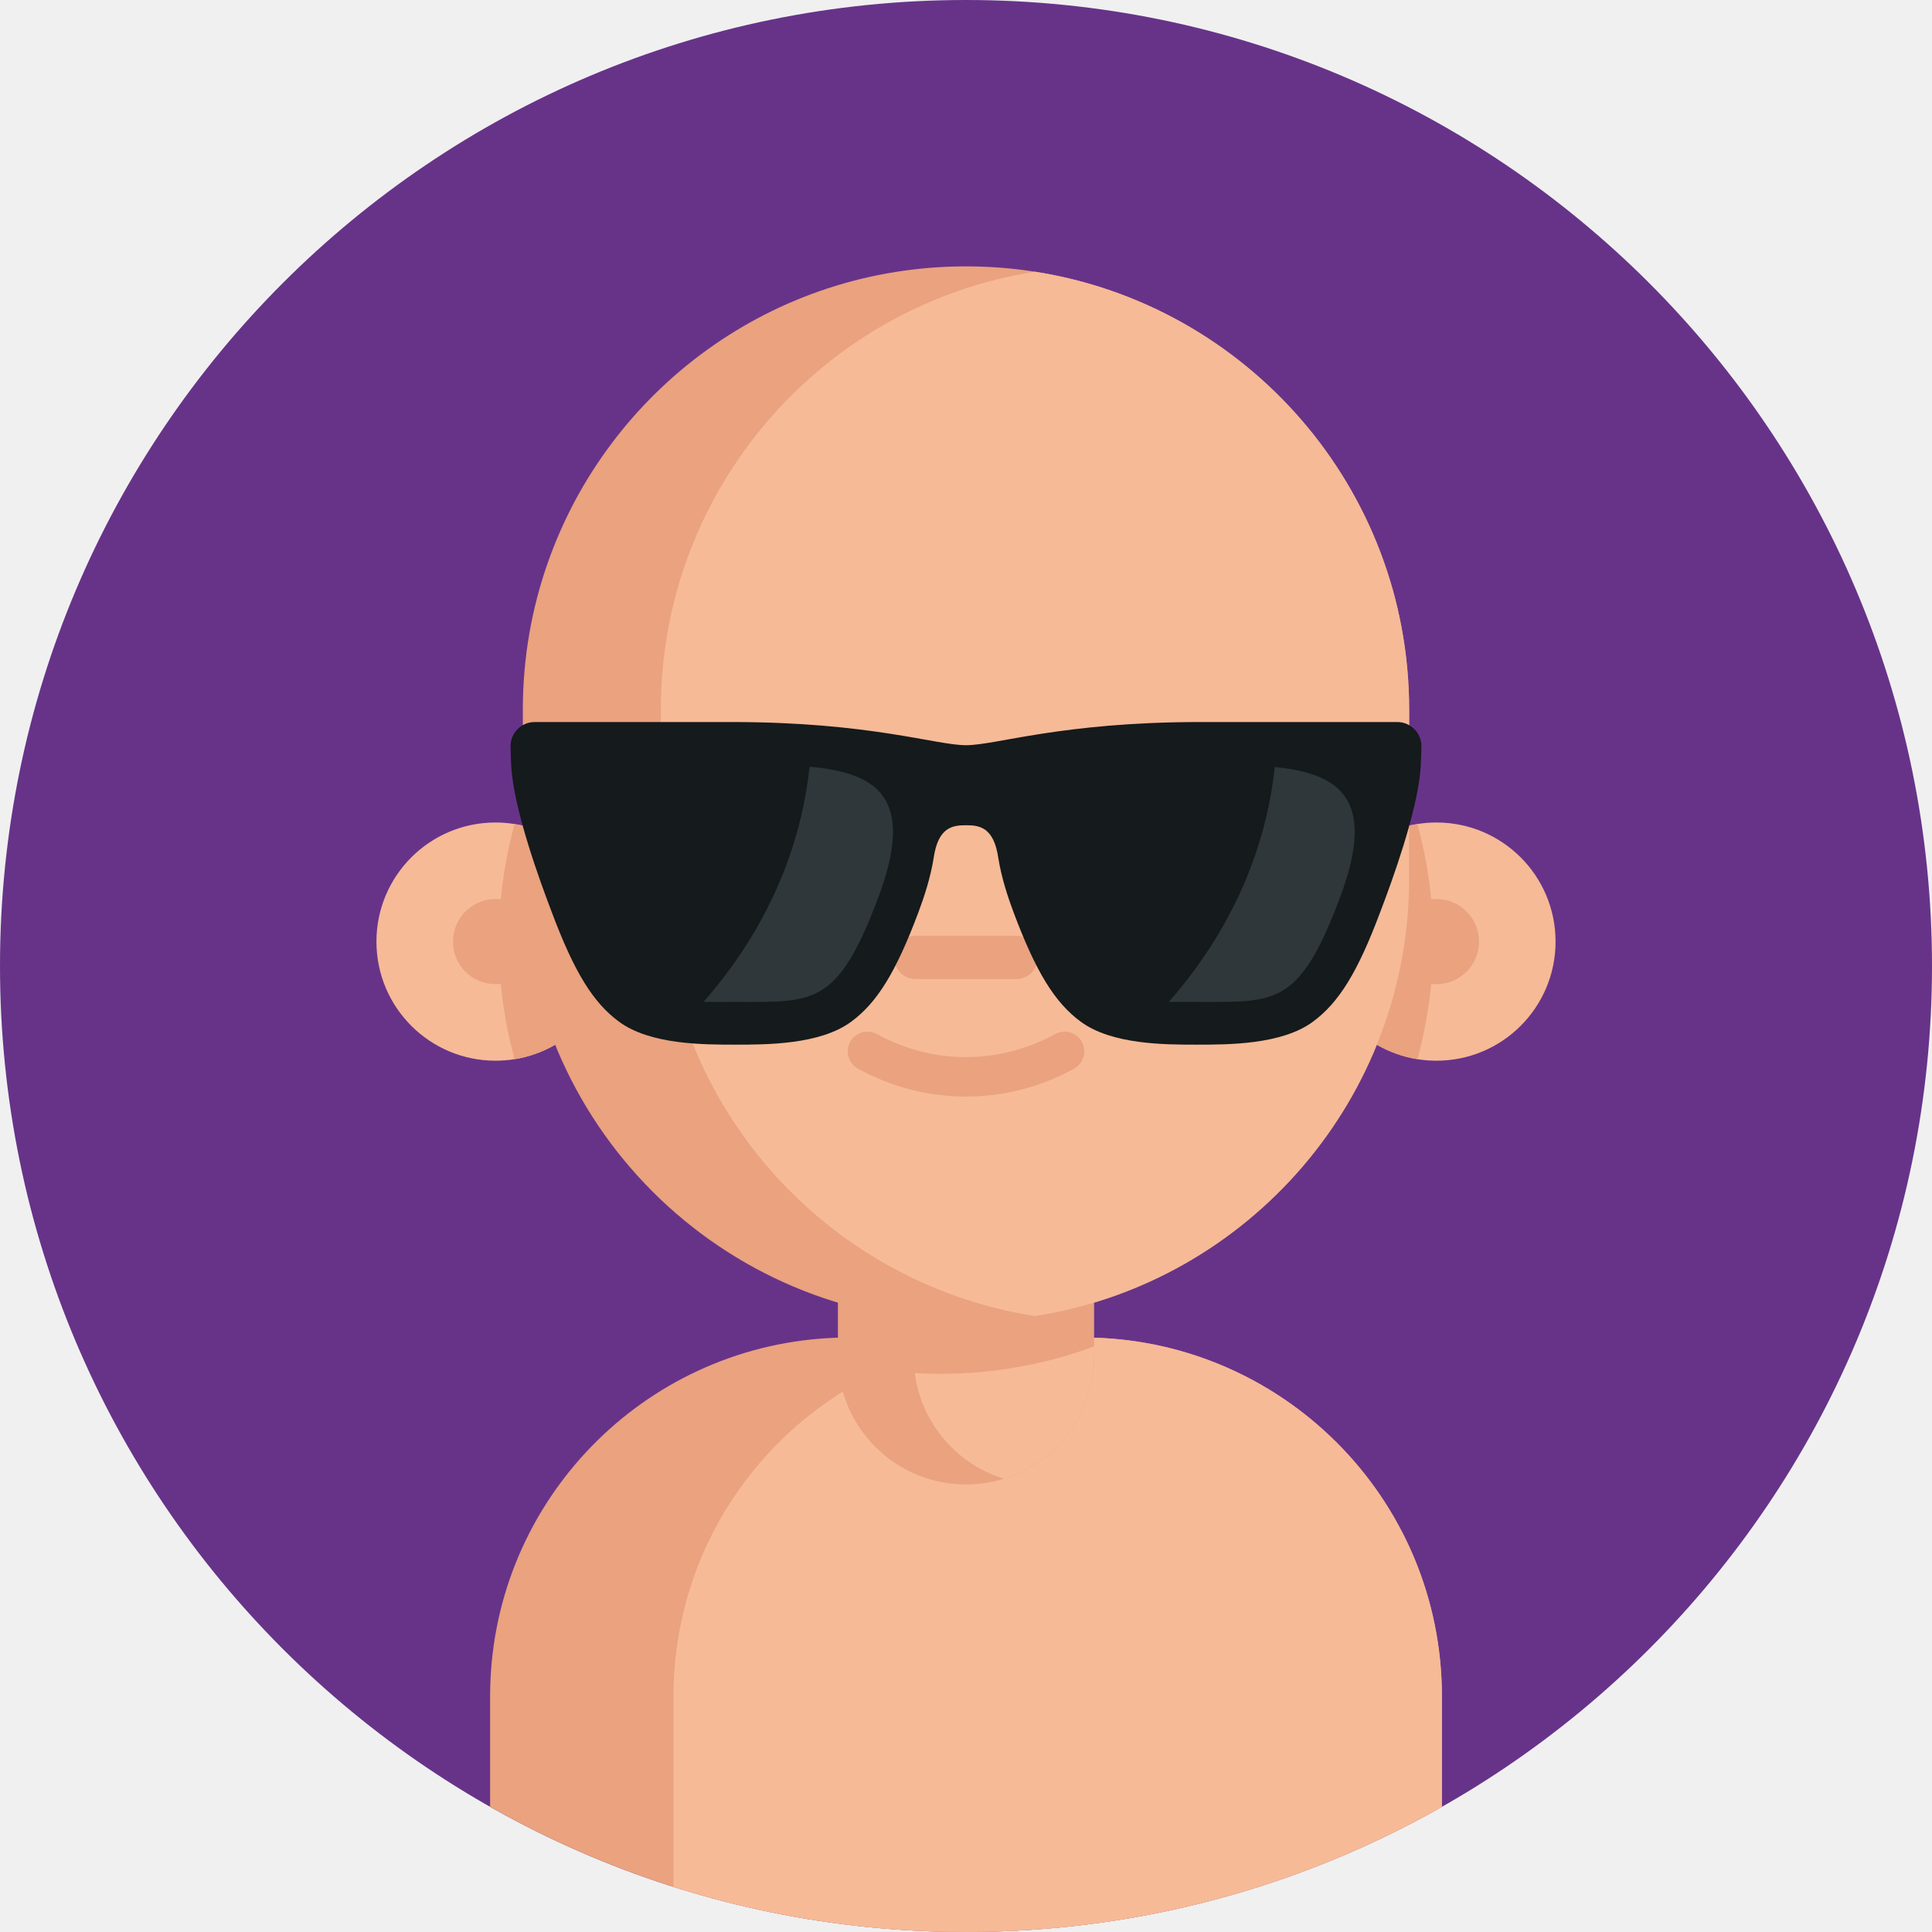
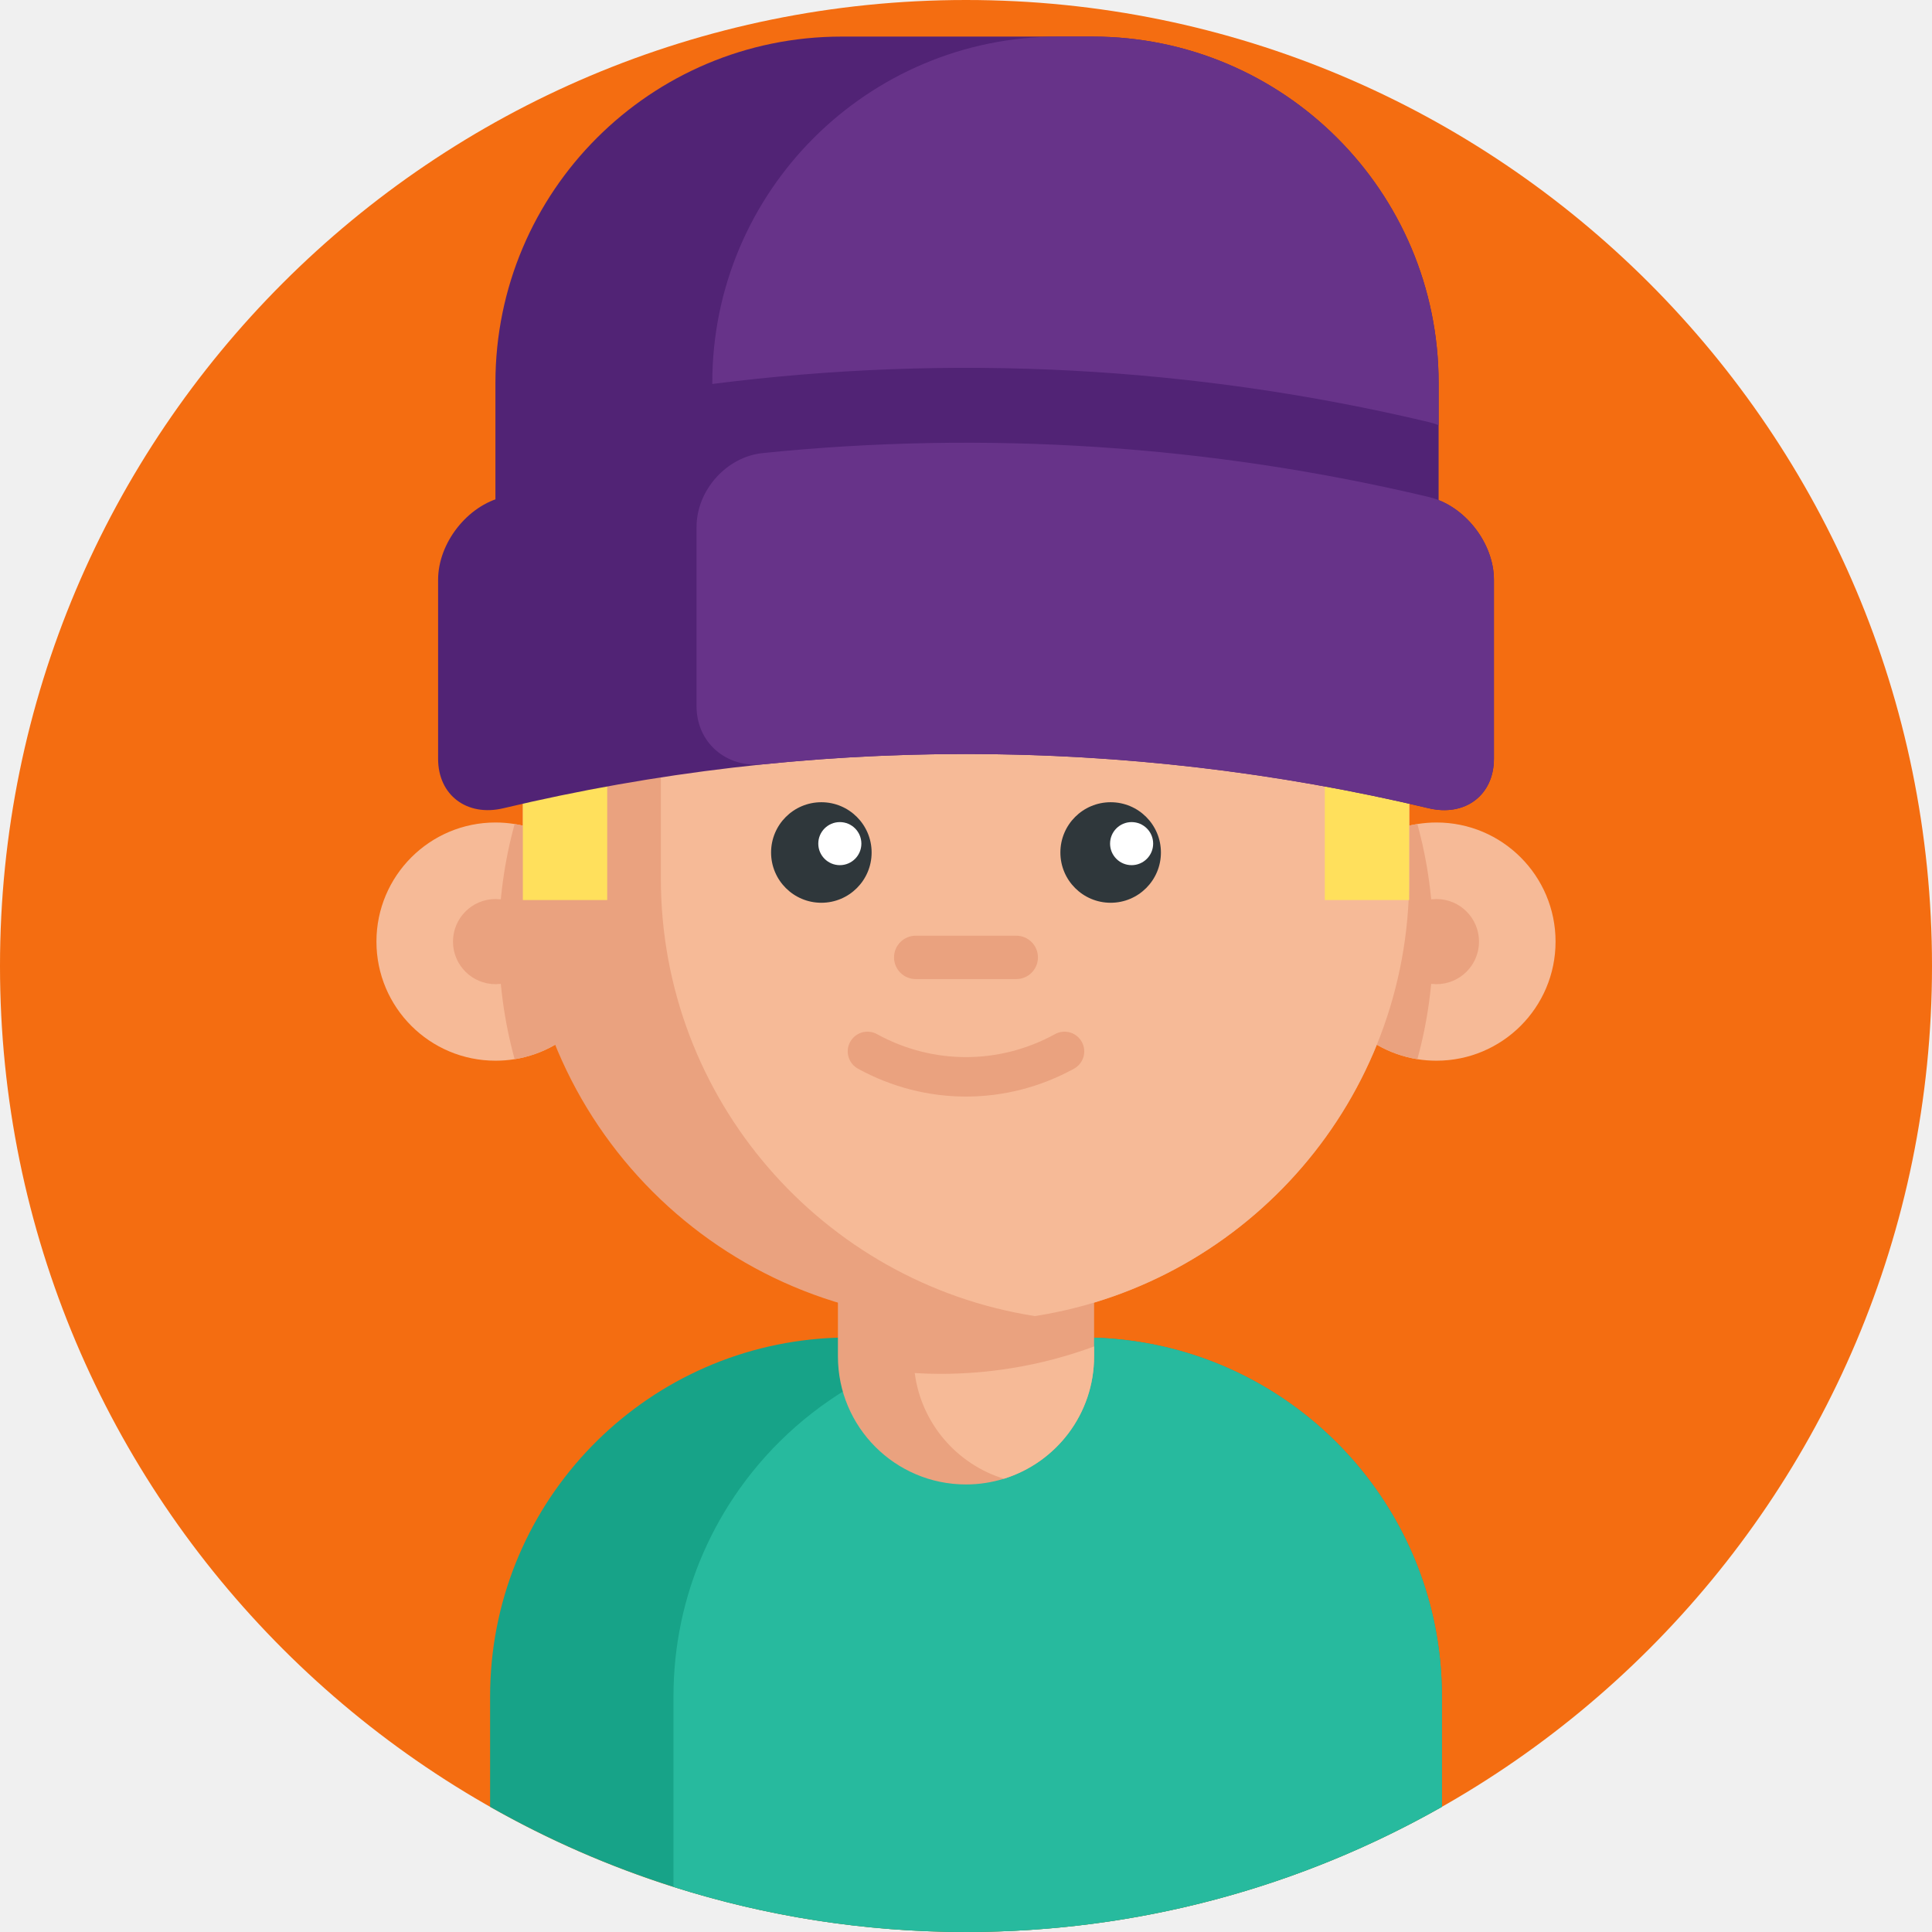
<svg xmlns="http://www.w3.org/2000/svg" height="512pt" viewBox="0 0 512 512" width="512pt">
-   <path d="m512 256c0 141.387-114.613 256-256 256s-256-114.613-256-256 114.613-256 256-256 256 114.613 256 256zm0 0" fill="#673389" />
-   <path d="m382.121 449.578v29.246c-37.219 21.117-80.258 33.176-126.117 33.176-27.031 0-53.07-4.191-77.531-11.953-17.031-5.402-33.301-12.551-48.59-21.223v-29.246c0-49.914 38.441-90.863 87.355-94.812 2.57-.211 5.16-.316 7.785-.316h61.949c7.324 0 14.453.816 21.297 2.383 42.297 9.676 73.852 47.531 73.852 92.746zm0 0" fill="#eaa27f" />
-   <path d="m382.125 449.578v29.246c-22.727 12.895-47.617 22.414-74 27.855-14.773 3.062-30.02 4.848-45.609 5.234-2.164.055-4.336.086-6.508.086-27.031 0-53.07-4.191-77.531-11.953v-50.469c0-6.742.699-13.324 2.035-19.668 2.719-12.957 8.078-24.93 15.484-35.359 17.242-24.27 45.59-40.102 77.629-40.102h13.352c52.559 0 95.148 42.59 95.148 95.129zm0 0" fill="#f6ba97" />
+   <path d="m512 256c0 141.387-114.613 256-256 256s-256-114.613-256-256 114.613-256 256-256 256 114.613 256 256zm0 0" fill="#f46d11" />
+   <path d="m382.121 449.578v29.246c-37.219 21.117-80.258 33.176-126.117 33.176-27.031 0-53.07-4.191-77.531-11.953-17.031-5.402-33.301-12.551-48.59-21.223v-29.246c0-49.914 38.441-90.863 87.355-94.812 2.57-.211 5.16-.316 7.785-.316h61.949c7.324 0 14.453.816 21.297 2.383 42.297 9.676 73.852 47.531 73.852 92.746zm0 0" fill="#17a388" />
+   <path d="m382.125 449.578v29.246c-22.727 12.895-47.617 22.414-74 27.855-14.773 3.062-30.02 4.848-45.609 5.234-2.164.055-4.336.086-6.508.086-27.031 0-53.07-4.191-77.531-11.953v-50.469c0-6.742.699-13.324 2.035-19.668 2.719-12.957 8.078-24.93 15.484-35.359 17.242-24.27 45.59-40.102 77.629-40.102h13.352c52.559 0 95.148 42.59 95.148 95.129zm0 0" fill="#27ba9e" />
  <path d="m289.945 317.801v41.656c0 15.25-10.055 28.141-23.906 32.422-3.168.98-6.551 1.516-10.043 1.516-18.746 0-33.938-15.195-33.938-33.938v-41.656zm0 0" fill="#eaa27f" />
  <path d="m289.945 356.816v2.641c0 15.25-10.055 28.141-23.906 32.422-12.496-3.844-21.891-14.707-23.625-28.004 2.266.141 4.547.211 6.836.211 6.422 0 12.715-.512 18.848-1.52 7.559-1.211 14.859-3.156 21.848-5.75zm0 0" fill="#f6ba97" />
  <path d="m162.891 249.535c0 15.711-11.477 28.742-26.508 31.16-1.645.266-3.332.402-5.059.402-17.438 0-31.562-14.125-31.562-31.562s14.125-31.566 31.562-31.566c1.727 0 3.414.141 5.059.406 15.031 2.418 26.508 15.445 26.508 31.16zm0 0" fill="#f6ba97" />
  <path d="m162.891 249.535c0 15.711-11.477 28.742-26.508 31.16-2.73-9.93-4.191-20.379-4.191-31.16 0-10.785 1.461-21.234 4.191-31.16 15.031 2.418 26.508 15.445 26.508 31.16zm0 0" fill="#eaa27f" />
  <path d="m142.609 249.535c0 6.23-5.051 11.281-11.281 11.281s-11.281-5.051-11.281-11.281c0-6.23 5.051-11.281 11.281-11.281s11.281 5.051 11.281 11.281zm0 0" fill="#eaa27f" />
  <path d="m349.109 249.535c0 15.711 11.477 28.742 26.508 31.16 1.645.266 3.332.402 5.059.402 17.438 0 31.562-14.125 31.562-31.562s-14.125-31.566-31.562-31.566c-1.727 0-3.414.141-5.059.406-15.031 2.418-26.508 15.445-26.508 31.16zm0 0" fill="#f6ba97" />
  <g fill="#eaa27f">
    <path d="m349.109 249.535c0 15.711 11.477 28.742 26.508 31.16 2.73-9.93 4.191-20.379 4.191-31.16 0-10.785-1.461-21.234-4.191-31.16-15.031 2.418-26.508 15.445-26.508 31.16zm0 0" />
    <path d="m373.441 188.039v44.723c0 58.441-42.695 106.922-98.594 115.918-.191.031-.387.062-.578.098-5.945.949-12.047 1.418-18.273 1.418-64.855 0-117.438-52.578-117.438-117.434v-44.723c0-13.656 2.332-26.781 6.637-38.977 16.059-45.703 59.609-78.469 110.801-78.469h.012c6.215 0 12.328.48 18.285 1.418 56.172 8.777 99.148 57.387 99.148 116.027zm0 0" />
    <path d="m391.953 249.535c0 6.23-5.051 11.281-11.281 11.281s-11.281-5.051-11.281-11.281c0-6.23 5.051-11.281 11.281-11.281s11.281 5.051 11.281 11.281zm0 0" />
  </g>
  <path d="m373.441 188.039v44.723c0 58.441-42.695 106.922-98.594 115.918-.191.031-.387.062-.578.098-56.172-8.777-99.137-57.387-99.137-116.016v-44.723c0-58.641 42.977-107.25 99.16-116.027 56.172 8.777 99.148 57.387 99.148 116.027zm0 0" fill="#f6ba97" />
  <path d="m255.996 290.602c-9.832 0-19.668-2.465-28.629-7.391-2.531-1.391-3.453-4.566-2.062-7.098 1.391-2.527 4.566-3.449 7.094-2.062 14.777 8.125 32.422 8.125 47.199 0 2.523-1.387 5.703-.465 7.094 2.062 1.391 2.531.465 5.707-2.062 7.098-8.961 4.926-18.797 7.391-28.633 7.391zm0 0" fill="#eaa27f" />
  <path d="m269.32 259.465h-26.645c-3.176 0-5.746-2.57-5.746-5.746s2.57-5.746 5.746-5.746h26.645c3.176 0 5.746 2.57 5.746 5.746s-2.57 5.746-5.746 5.746zm0 0" fill="#eaa27f" />
  <path d="m230.988 225.922c0 7.359-5.965 13.32-13.32 13.32-7.359 0-13.324-5.961-13.324-13.32s5.965-13.324 13.324-13.324c7.355 0 13.32 5.965 13.32 13.324zm0 0" fill="#2f373b" />
  <path d="m307.656 225.922c0 7.359-5.965 13.32-13.32 13.32-7.359 0-13.324-5.961-13.324-13.32s5.965-13.324 13.324-13.324c7.355 0 13.32 5.965 13.32 13.324zm0 0" fill="#2f373b" />
  <path d="m228.273 223.57c0 3.152-2.555 5.707-5.707 5.707s-5.711-2.555-5.711-5.707c0-3.152 2.559-5.707 5.711-5.707s5.707 2.555 5.707 5.707zm0 0" fill="#fff" />
  <path d="m305.598 223.57c0 3.152-2.559 5.707-5.711 5.707-3.152 0-5.707-2.555-5.707-5.707 0-3.152 2.555-5.707 5.707-5.707 3.152 0 5.711 2.555 5.711 5.707zm0 0" fill="#fff" />
-   <path d="m255.996 218.695c3.492 0 7.375.457 8.562 8.664.844 5.238 2.484 10.246 4.066 14.465 5.922 15.781 10.918 23.902 17.824 28.965 8.262 6.062 22.316 6.055 30.727 6.055 8.414 0 22.465.008 30.73-6.055 6.906-5.062 11.902-13.184 17.824-28.965 3.25-8.492 9.527-25.801 10.656-37.207.168-1.723.258-4.324.301-6.77.066-3.57-2.816-6.5-6.387-6.5h-52.23c-36.676 0-54.094 6.141-62.074 6.141-7.98 0-25.398-6.141-62.074-6.141h-52.23c-3.574 0-6.453 2.93-6.387 6.5.043 2.445.133 5.047.301 6.77 1.129 11.406 7.406 28.715 10.656 37.207 5.922 15.781 10.918 23.902 17.824 28.965 8.266 6.062 22.316 6.055 30.727 6.055 8.414 0 22.465.008 30.73-6.055 6.906-5.062 11.902-13.184 17.824-28.965 1.582-4.219 3.223-9.227 4.066-14.465 1.184-8.207 5.066-8.664 8.562-8.664zm0 0" fill="#151a1c" />
-   <path d="m355.121 237.848c-10.867 28.957-17.145 27.672-37.938 27.672-2.719 0-5.184.02-7.441 0 19.938-22.727 26.363-45.926 28.086-62.246 17.316 1.734 27.094 8.453 17.293 34.574zm0 0" fill="#2f373b" />
-   <path d="m232.754 237.848c-10.867 28.957-17.148 27.672-37.941 27.672-3.082 0-5.852.031-8.359-.023 19.969-22.766 26.375-45.984 28.09-62.305 17.875 1.586 28.191 8.074 18.211 34.656zm0 0" fill="#2f373b" />
+   <path d="m381.246 101.449v70.875h-249.953v-70.875c0-50.68 41.078-91.754 91.754-91.754h66.445c50.676 0 91.754 41.074 91.754 91.754zm0 0" fill="#512375" />
+   <path d="m138.559 169.555h22.359v68.965h-22.359zm0 0" fill="#ffe05c" />
+   <path d="m351.086 169.555h22.359v68.965h-22.359zm0 0" fill="#ffe05c" />
+   <path d="m381.246 101.449v11.23c-.848-.344-1.715-.617-2.602-.824-62.32-14.816-126.652-18.18-189.879-10.094v-.312c0-50.68 41.074-91.754 91.75-91.754h8.977c50.676 0 91.754 41.074 91.754 91.754zm0 0" fill="#673389" />
+   <path d="m395.906 153.641v47.449c-.004 9.68-7.691 15.379-17.266 13.109-80.633-19.172-164.645-19.172-245.273 0-9.574 2.27-17.266-3.426-17.266-13.109 0-15.816 0-31.633 0-47.449 0-9.672 7.691-19.66 17.266-21.934 80.633-19.172 164.641-19.176 245.273 0 9.574 2.27 17.262 12.262 17.266 21.934zm0 0" fill="#512375" />
+   <path d="m395.906 153.641v47.449c-.004 9.68-7.691 15.379-17.266 13.109-57.914-13.77-117.57-17.648-176.465-11.641-9.734.988-17.586-5.746-17.586-15.43 0-15.816 0-31.633 0-47.449 0-9.672 7.852-18.629 17.586-19.613 58.895-6.012 118.551-2.133 176.465 11.641 9.574 2.27 17.262 12.262 17.266 21.934zm0 0" fill="#673389" />
</svg>
